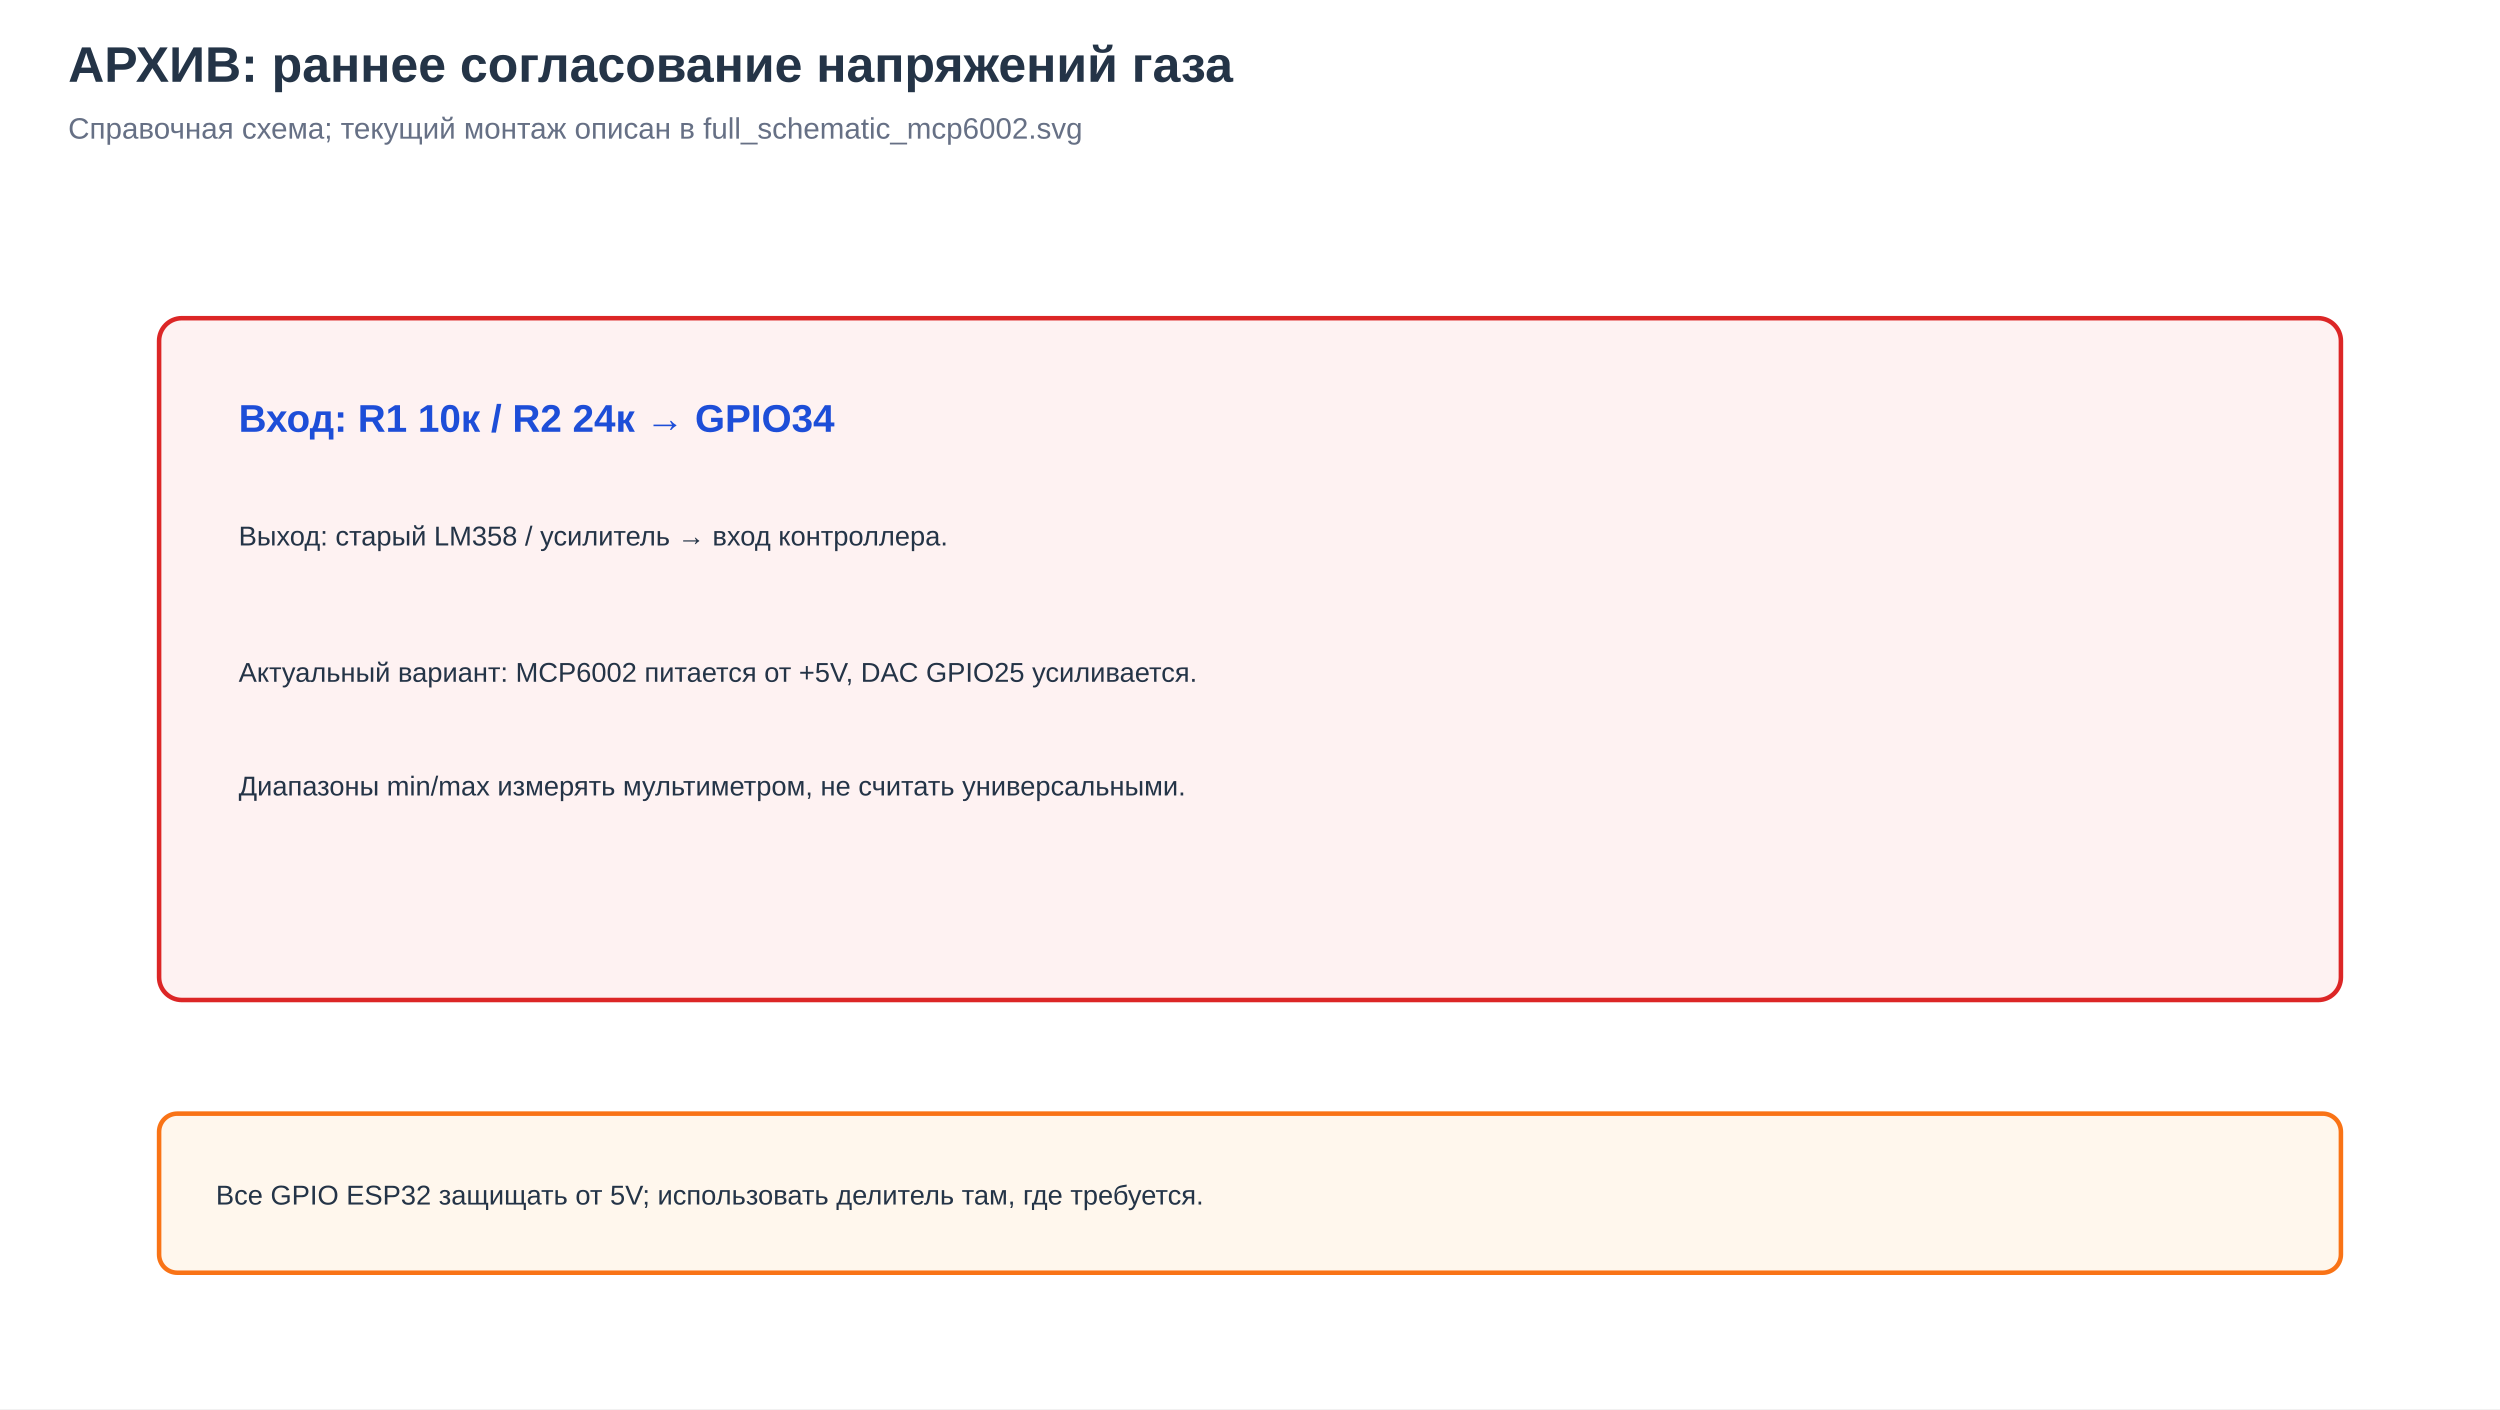
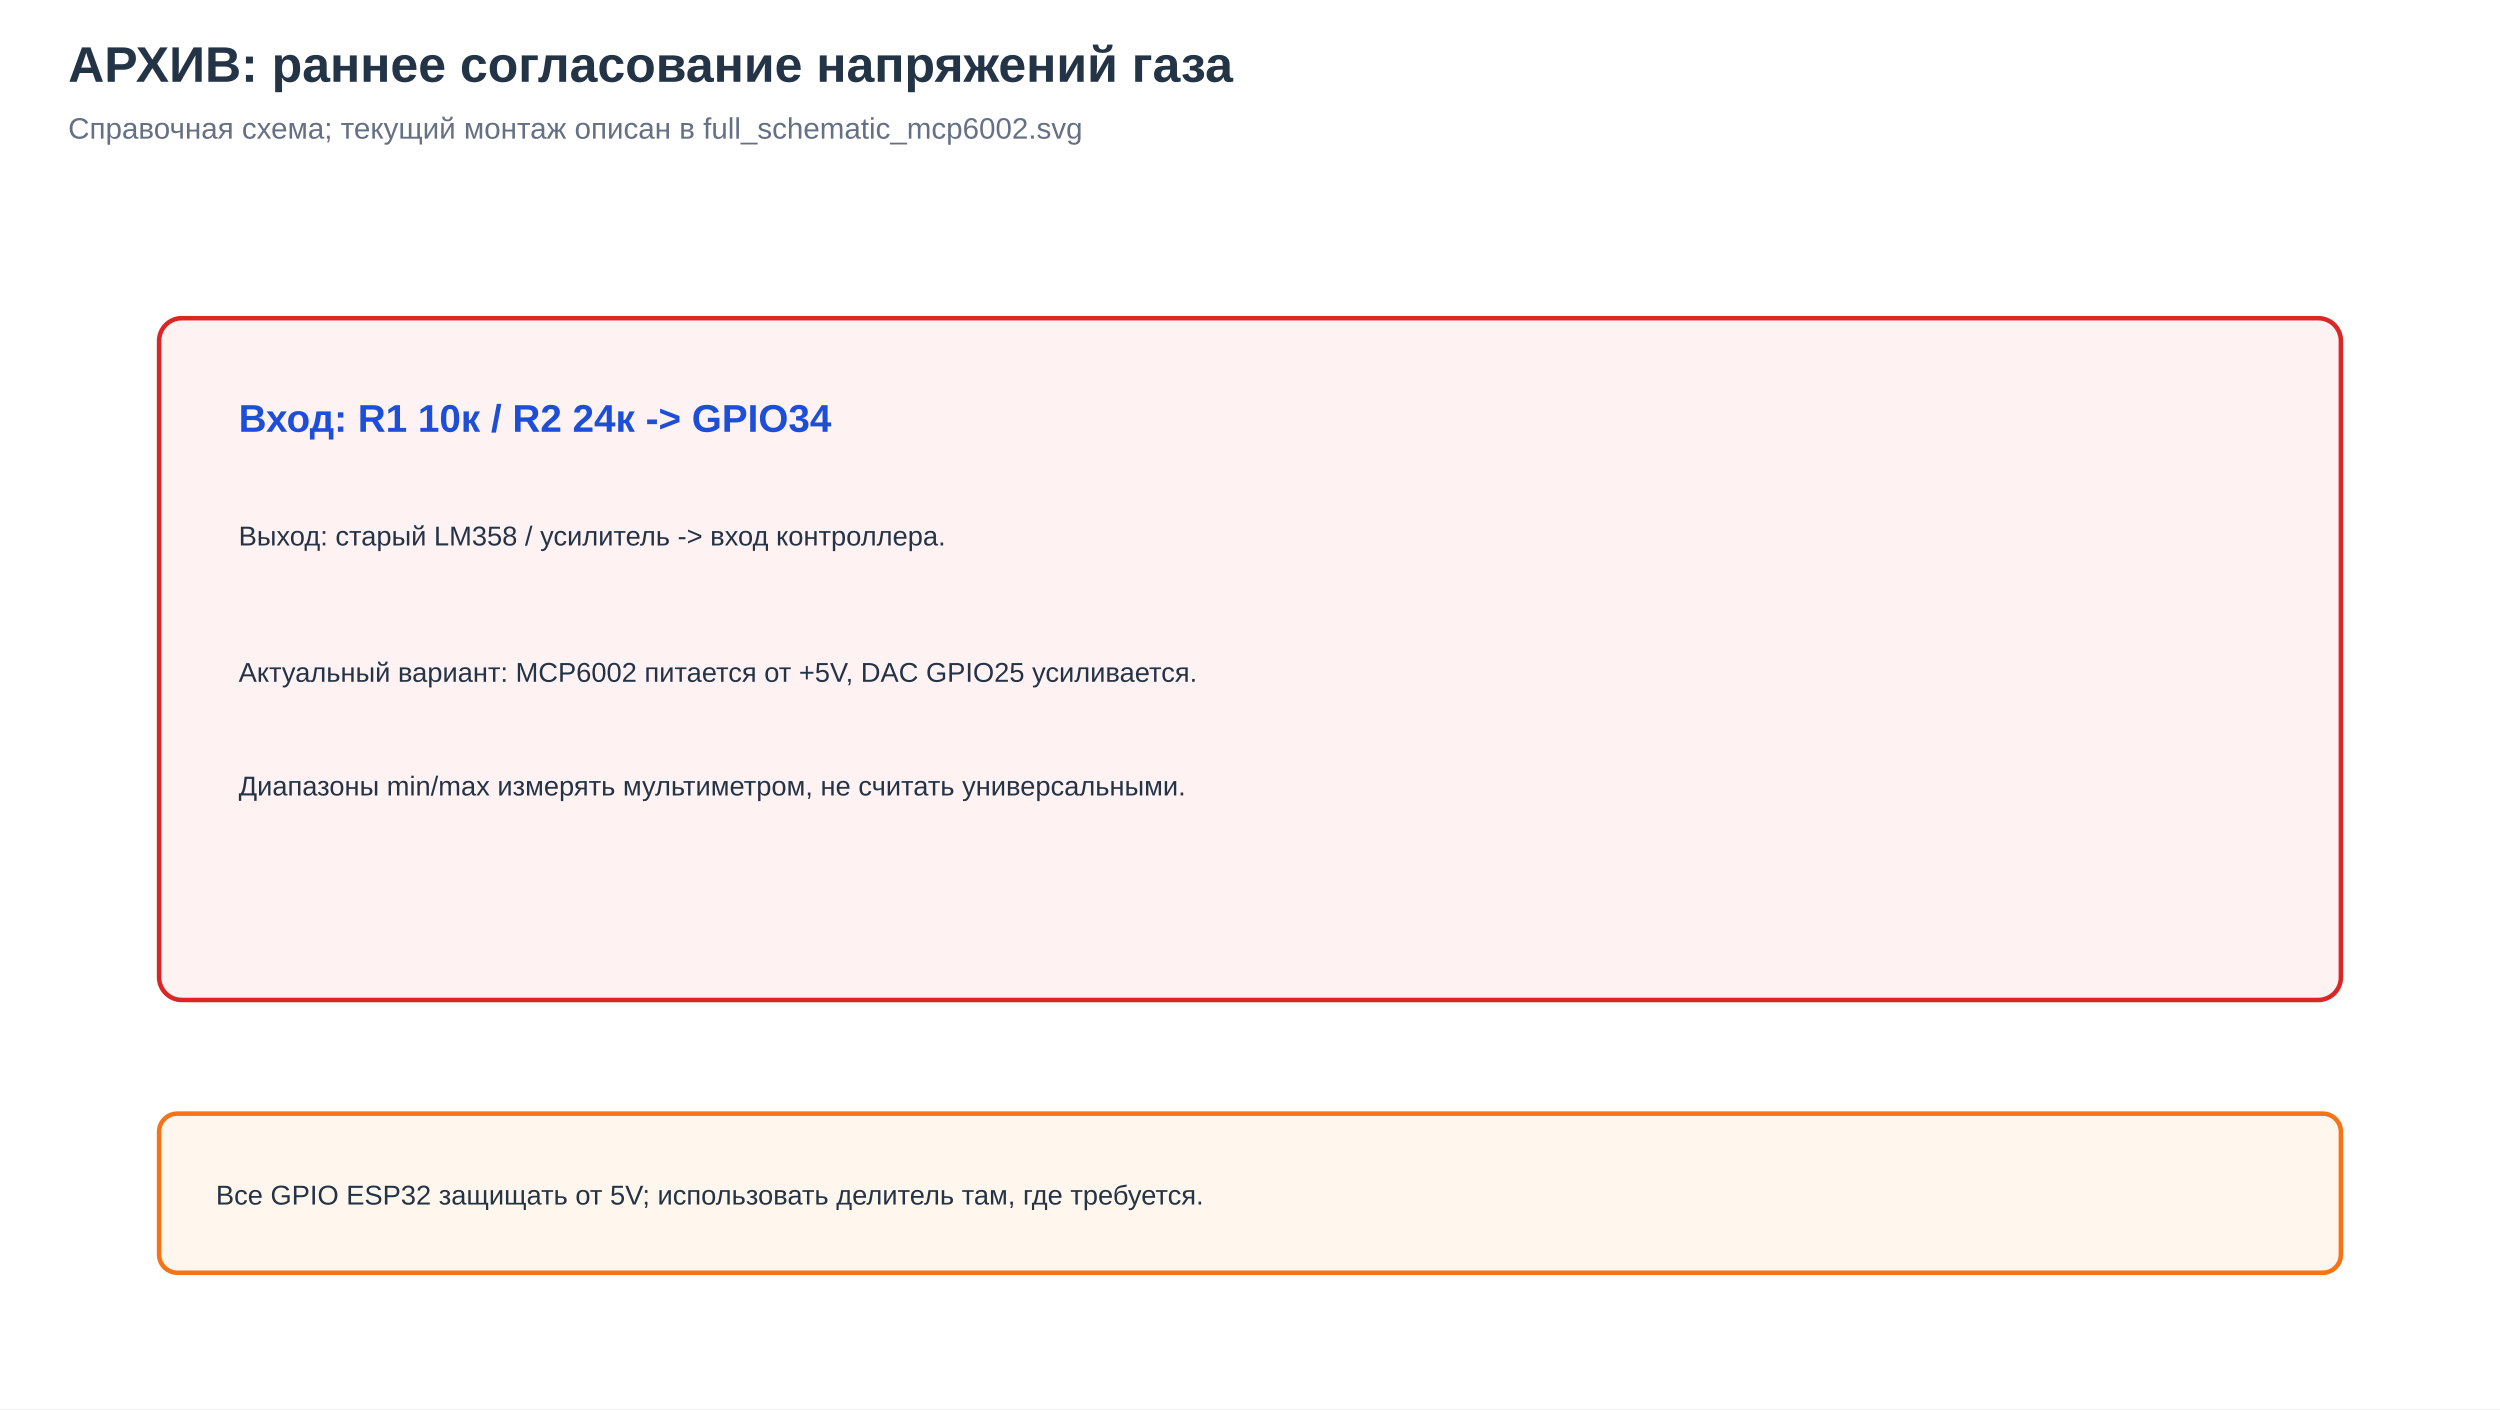
<svg xmlns="http://www.w3.org/2000/svg" width="1100" height="620" viewBox="0 0 1100 620">
  <style>text{font-family:Arial,sans-serif;fill:#243447}.title{font-size:22px;font-weight:bold}.sub{font-size:13px;fill:#667085}.head{font-size:17px;font-weight:bold;fill:#1d4ed8}.arch{fill:#fef2f2;stroke:#dc2626;stroke-width:2}.warn{fill:#fff7ed;stroke:#f97316;stroke-width:2}</style>
  <rect width="1100" height="620" fill="#fff" />
  <text x="30" y="36" class="title">АРХИВ: раннее согласование напряжений газа</text>
  <text x="30" y="61" class="sub">Справочная схема; текущий монтаж описан в full_schematic_mcp6002.svg</text>
  <rect x="70" y="140" width="960" height="300" class="arch" rx="10" />
-   <text x="105" y="190" class="head">Вход: R1 10к / R2 24к → GPIO34</text>
-   <text x="105" y="240">Выход: старый LM358 / усилитель → вход контроллера.</text>
+   <text x="105" y="190" class="head">Вход: R1 10к / R2 24к -&gt; GPIO34</text>
+   <text x="105" y="240">Выход: старый LM358 / усилитель -&gt; вход контроллера.</text>
  <text x="105" y="300">Актуальный вариант: MCP6002 питается от +5V, DAC GPIO25 усиливается.</text>
  <text x="105" y="350">Диапазоны min/max измерять мультиметром, не считать универсальными.</text>
  <rect x="70" y="490" width="960" height="70" class="warn" rx="8" />
  <text x="95" y="530">Все GPIO ESP32 защищать от 5V; использовать делитель там, где требуется.</text>
</svg>
